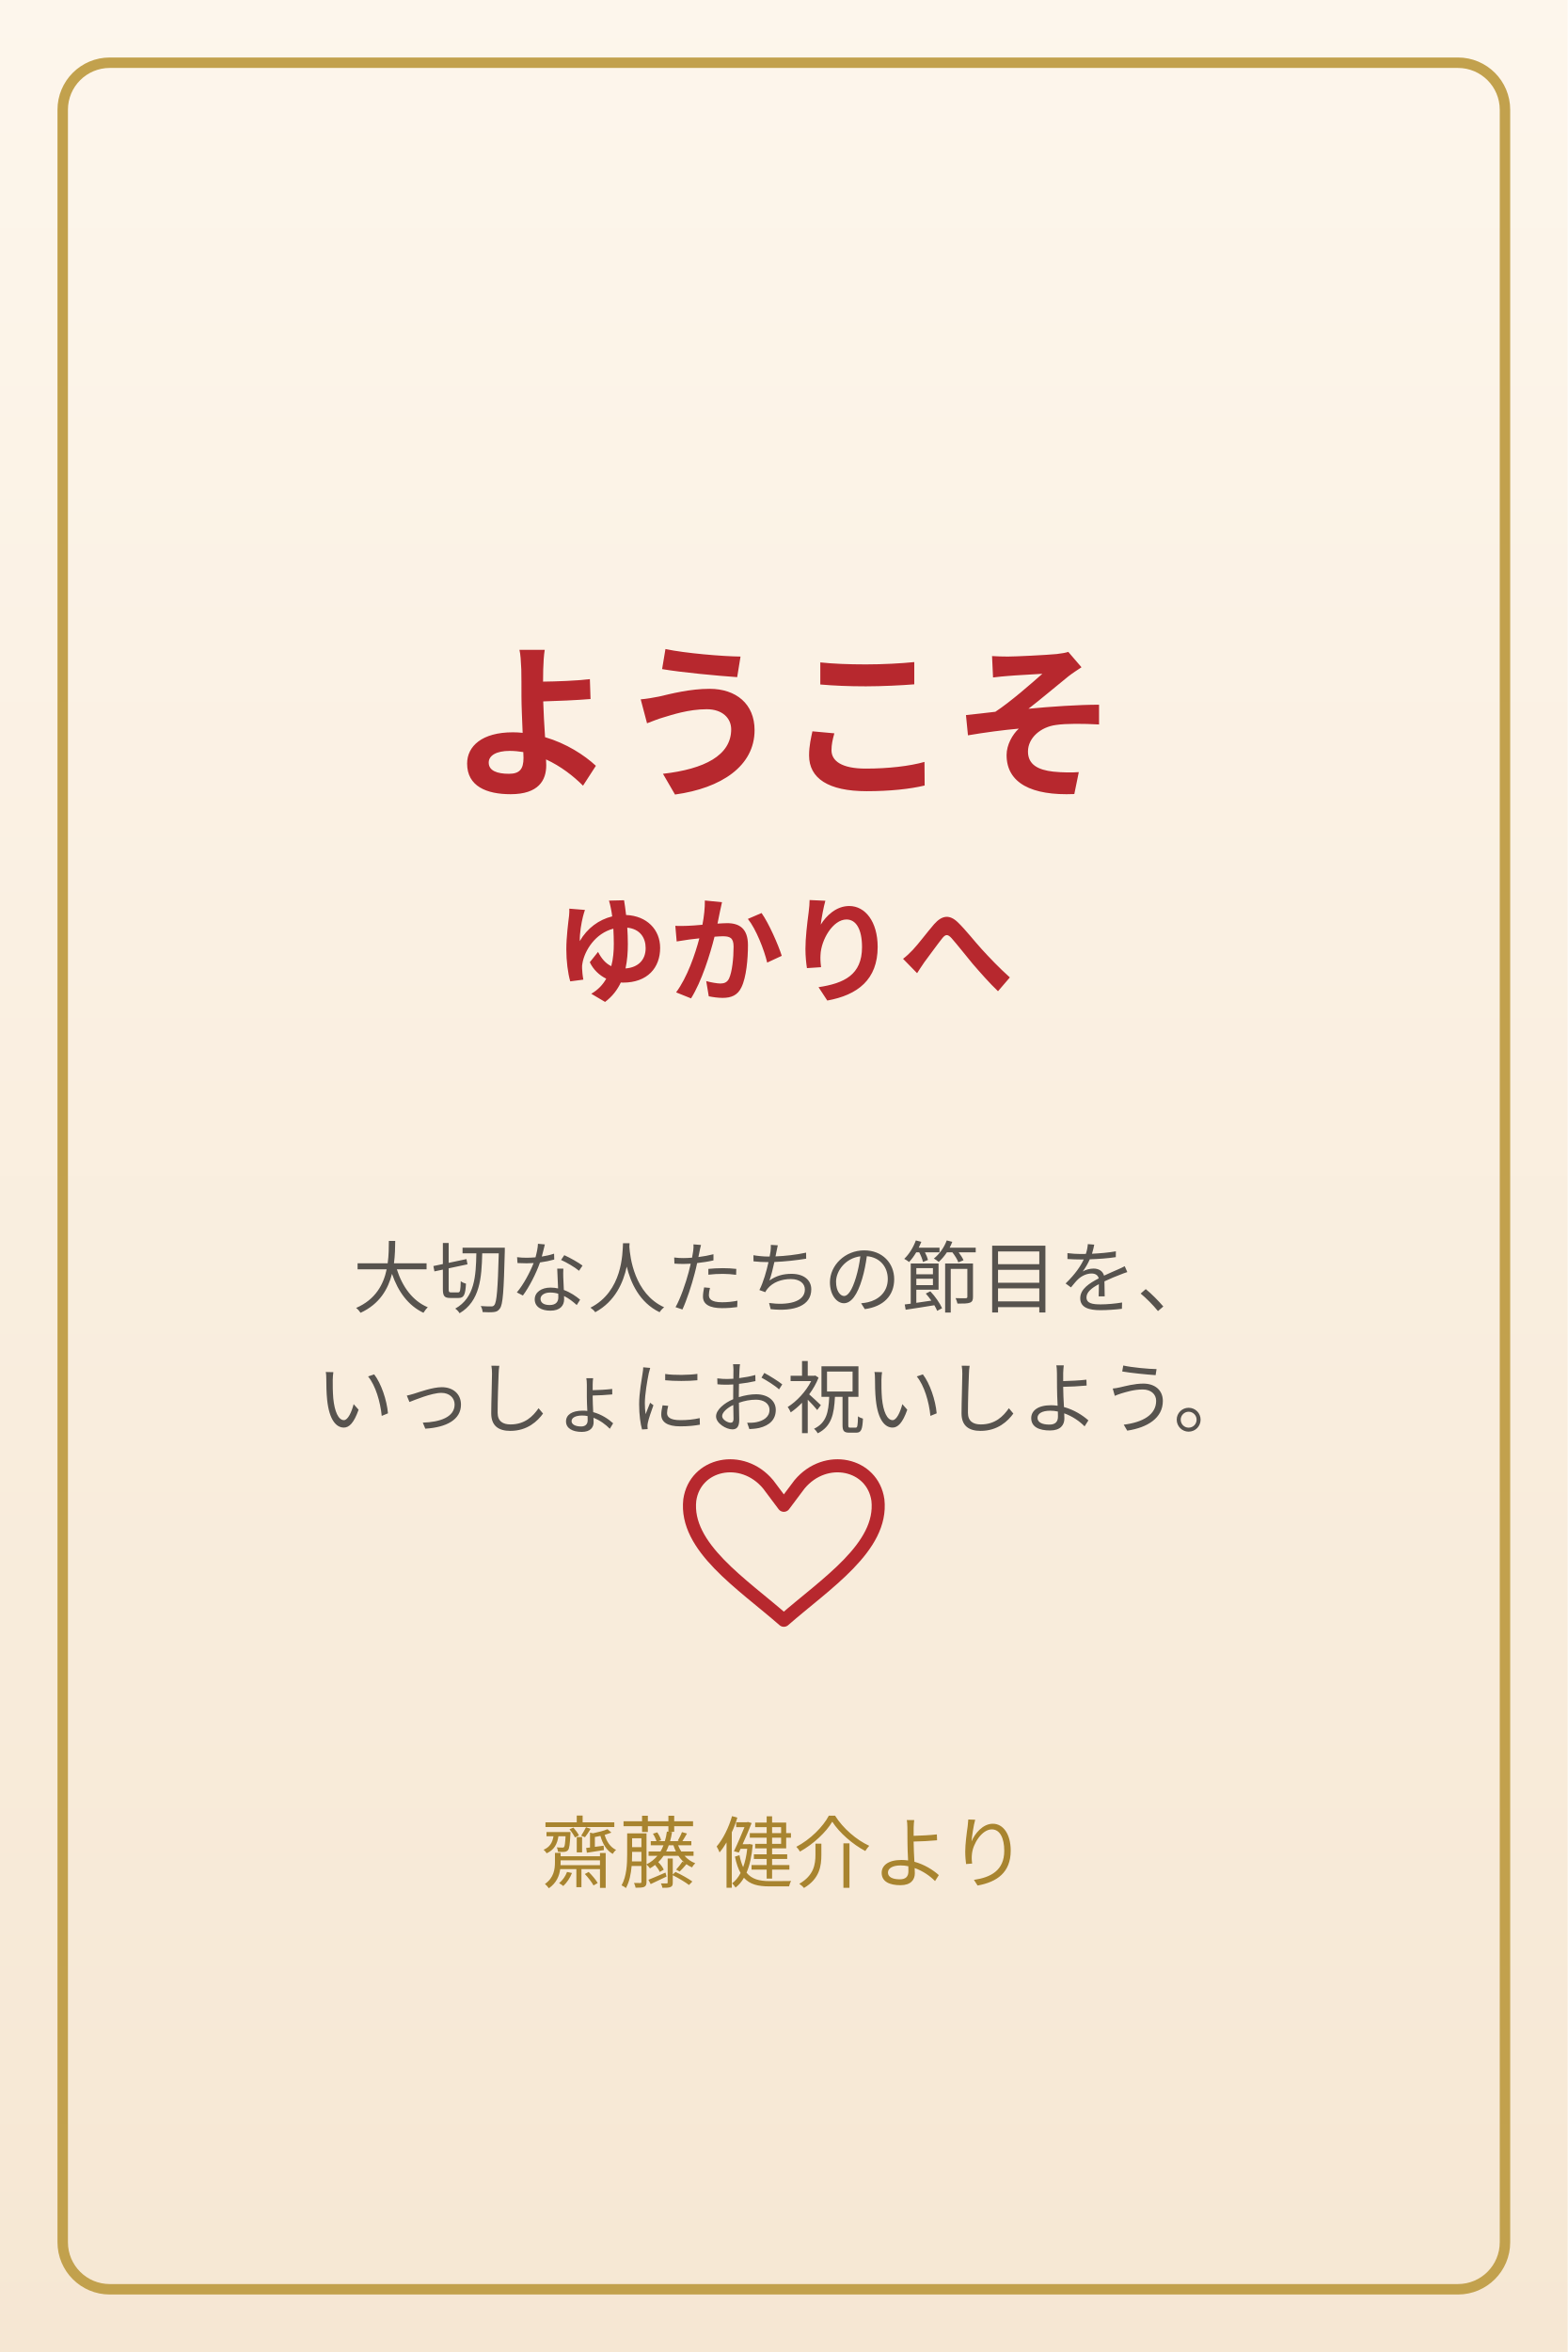
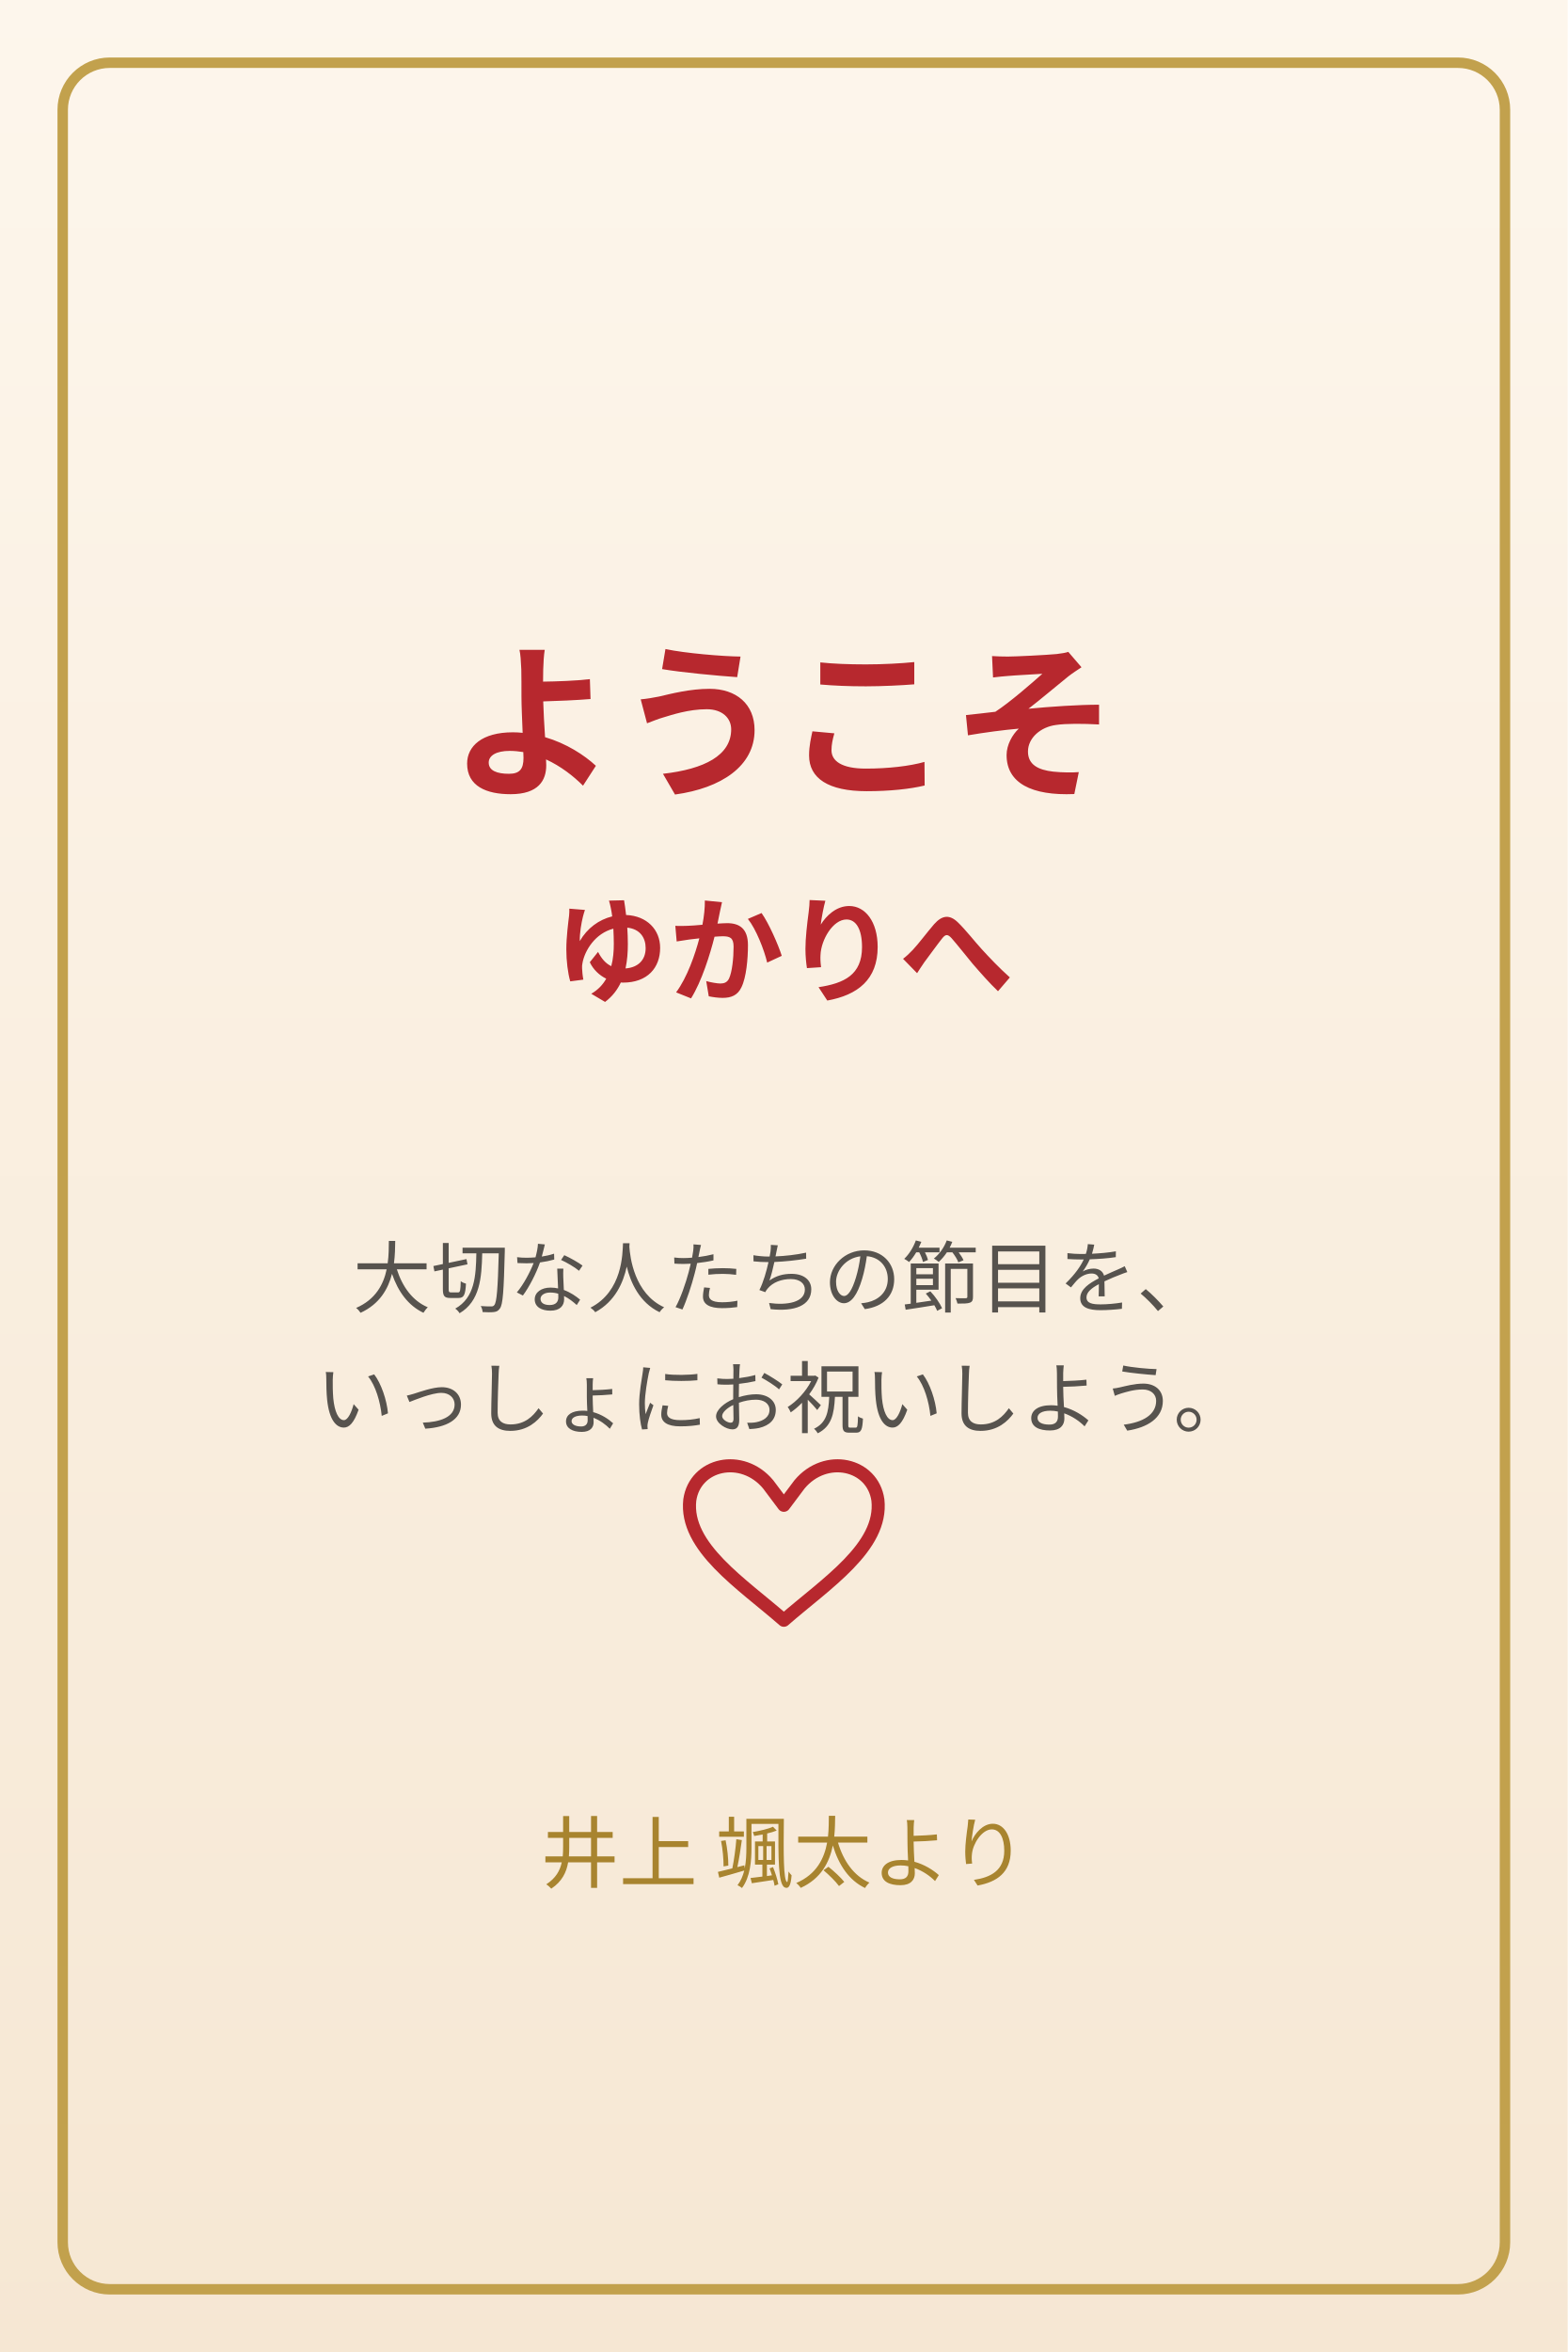
<svg xmlns="http://www.w3.org/2000/svg" viewBox="0 0 600 900" width="600" height="900">
  <defs>
    <linearGradient id="bg" x1="0" y1="0" x2="0" y2="1">
      <stop offset="0" stop-color="#fdf6ec" />
      <stop offset="1" stop-color="#f6e7d3" />
    </linearGradient>
  </defs>
  <rect width="600" height="900" fill="url(#bg)" />
  <rect x="24" y="24" width="552" height="852" rx="18" fill="none" stroke="#c2a14d" stroke-width="4" />
  <g font-family="'Hiragino Maru Gothic ProN','Zen Maru Gothic','Yu Gothic',sans-serif" text-anchor="middle">
    <text x="300" y="300" font-size="64" font-weight="700" fill="#b7282e">ようこそ</text>
    <text x="300" y="380" font-size="44" font-weight="700" fill="#b7282e">ゆかりへ</text>
    <text x="300" y="500" font-size="30" fill="#57534e">大切な人たちの節目を、</text>
    <text x="300" y="546" font-size="30" fill="#57534e">いっしょにお祝いしよう。</text>
-     <text x="300" y="720" font-size="30" fill="#a8842f">齋藤 健介より</text>
+     <text x="300" y="720" font-size="30" fill="#a8842f">井上 颯太より</text>
  </g>
  <g fill="none" stroke="#b7282e" stroke-width="5" stroke-linecap="round" stroke-linejoin="round">
    <path d="M300 620 C 284 606, 262 592, 264 574 C 266 560, 284 556, 294 568 L 300 576 L 306 568 C 316 556, 334 560, 336 574 C 338 592, 316 606, 300 620 Z" />
  </g>
</svg>
